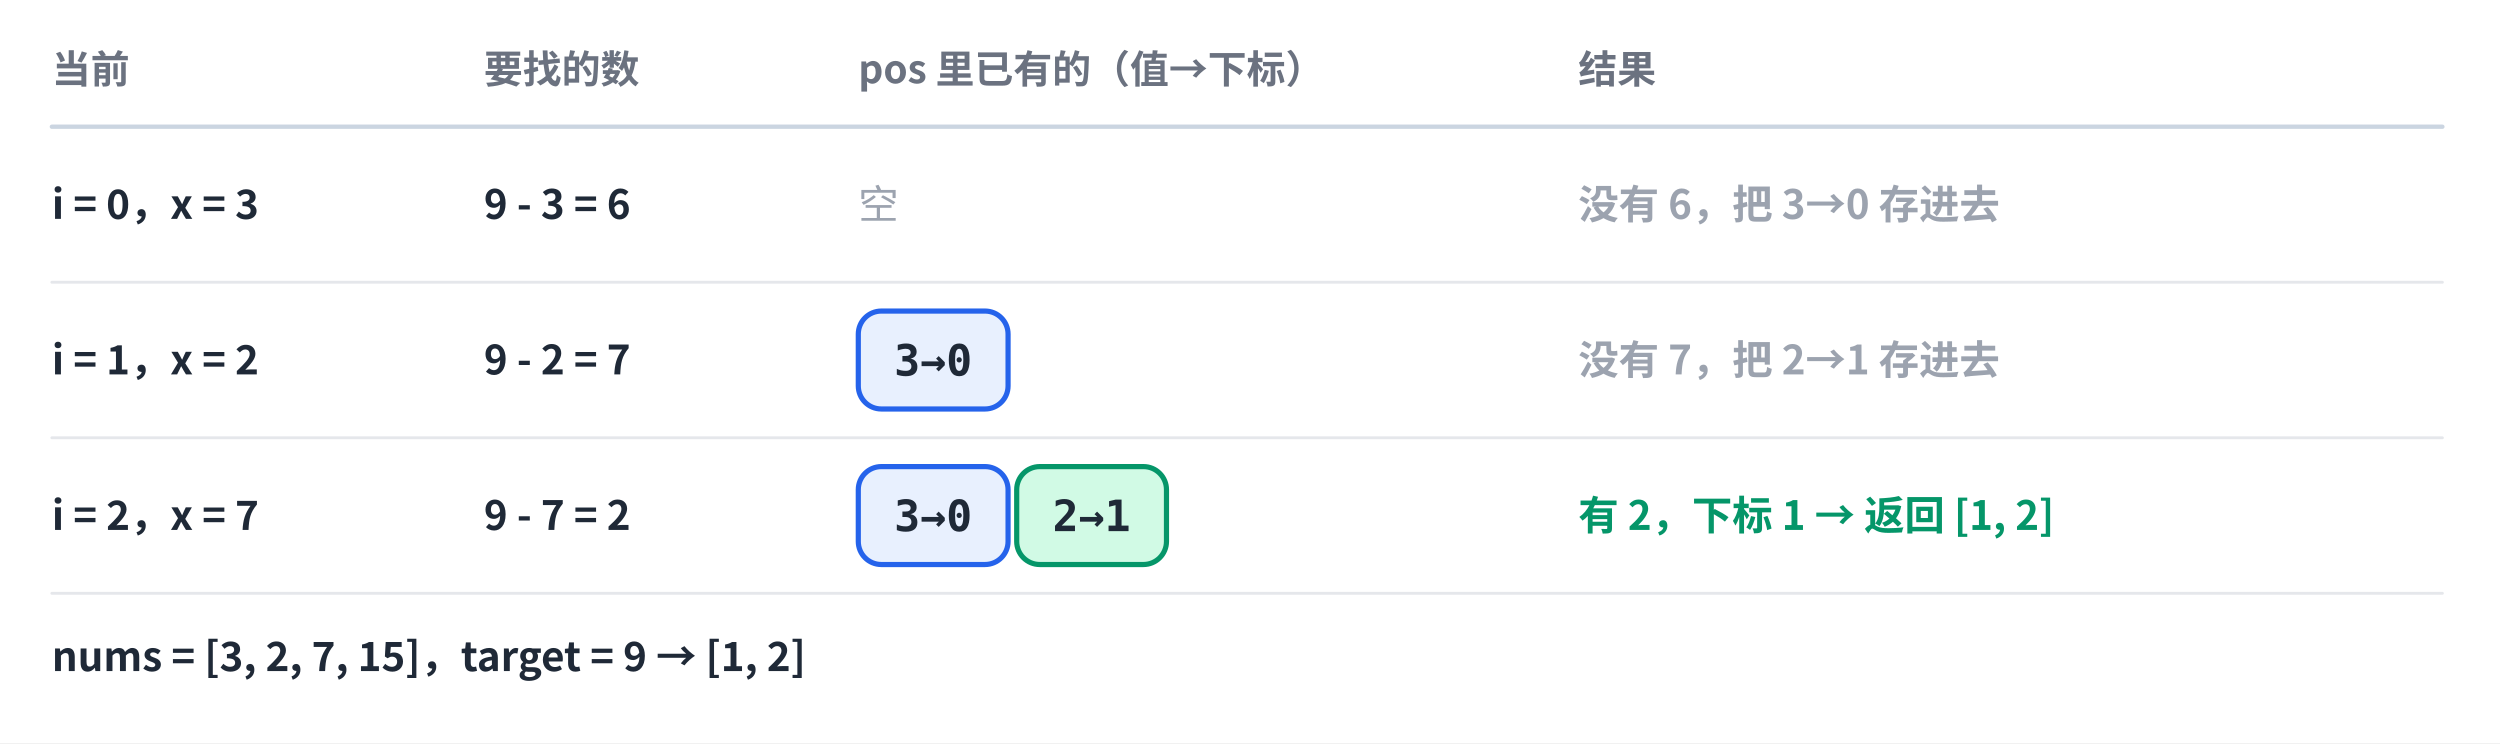
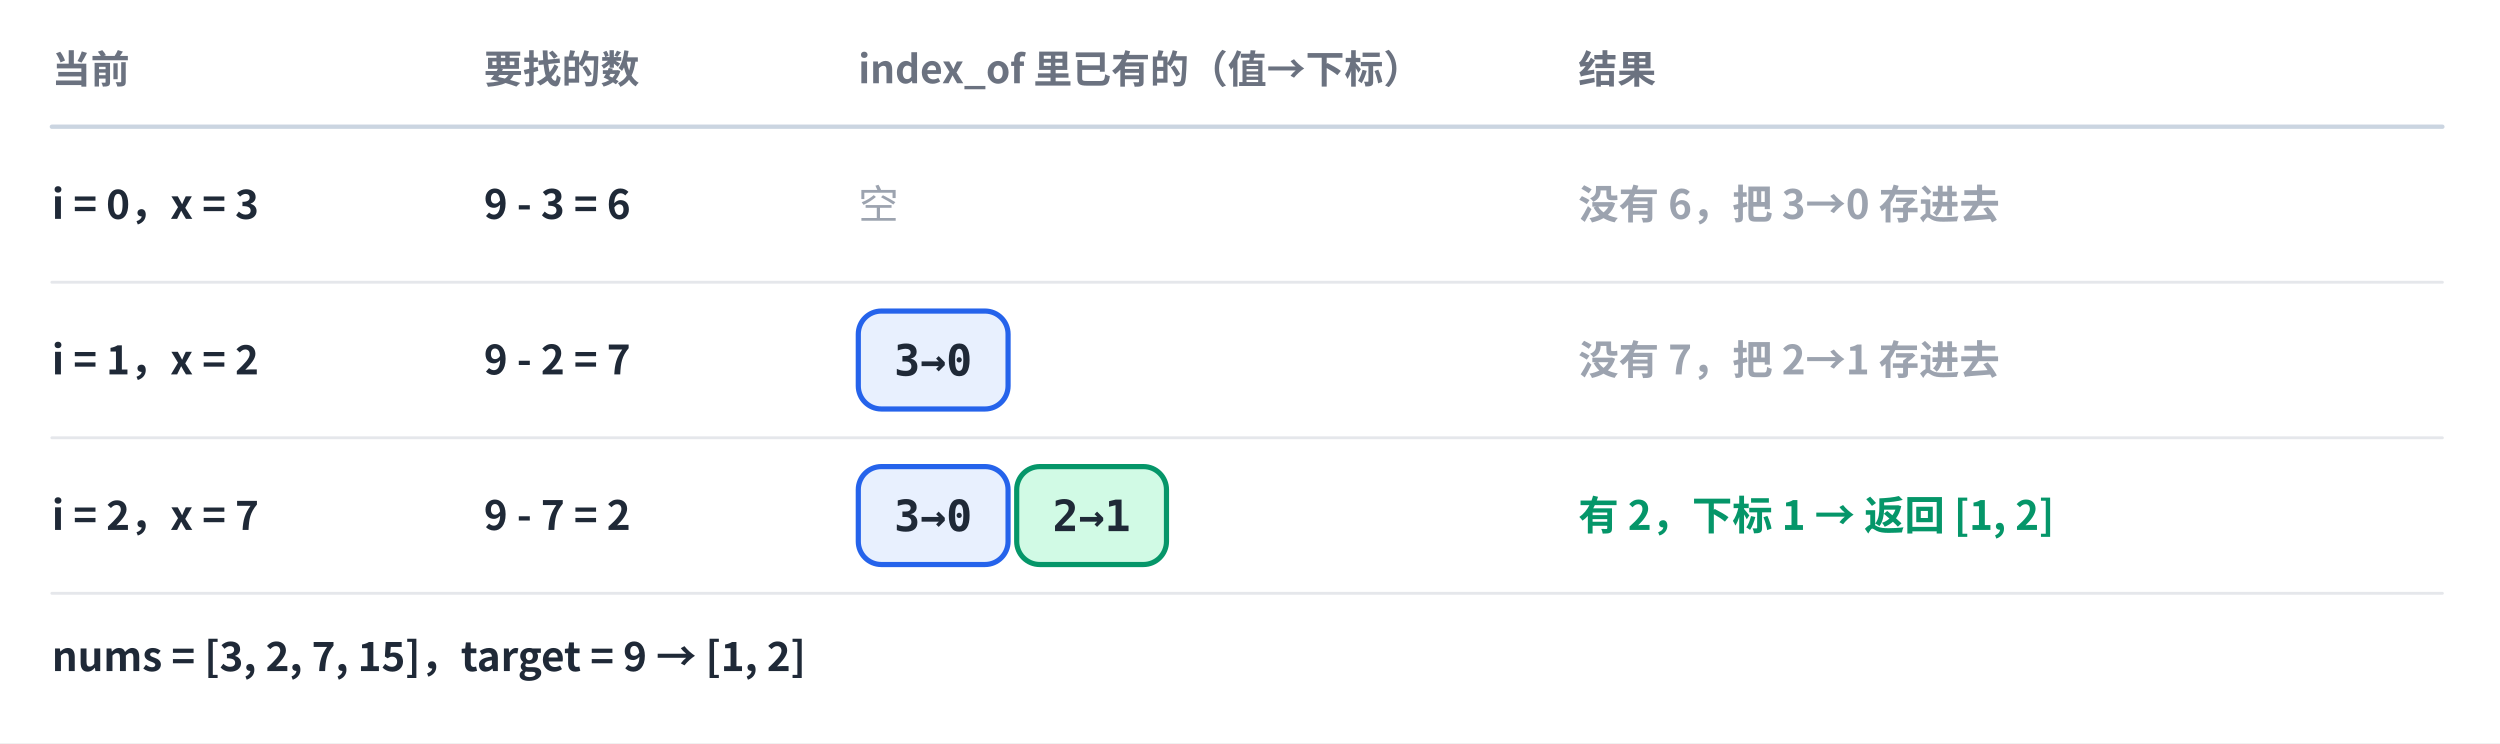
<svg xmlns="http://www.w3.org/2000/svg" width="868" height="258" viewBox="0 0 868 258">
  <rect width="868" height="258" fill="#FFFFFF" />
  <text x="18.0" y="28.9" font-size="13.5" fill="#6B7280" text-anchor="start" font-family="PingFang SC, Hiragino Sans GB, Microsoft YaHei, Noto Sans CJK SC, Helvetica, Arial, sans-serif" font-weight="700">当前</text>
  <text x="168.0" y="28.9" font-size="13.5" fill="#6B7280" text-anchor="start" font-family="PingFang SC, Hiragino Sans GB, Microsoft YaHei, Noto Sans CJK SC, Helvetica, Arial, sans-serif" font-weight="700">要找的数</text>
-   <text x="298.0" y="28.9" font-size="13.5" fill="#6B7280" text-anchor="start" font-family="PingFang SC, Hiragino Sans GB, Microsoft YaHei, Noto Sans CJK SC, Helvetica, Arial, sans-serif" font-weight="700">pos 里已有的（值→下标）</text>
+   <text x="298.0" y="28.9" font-size="13.5" fill="#6B7280" text-anchor="start" font-family="PingFang SC, Hiragino Sans GB, Microsoft YaHei, Noto Sans CJK SC, Helvetica, Arial, sans-serif" font-weight="700">index_of 里已有的（值→下标）</text>
  <text x="548.0" y="28.9" font-size="13.5" fill="#6B7280" text-anchor="start" font-family="PingFang SC, Hiragino Sans GB, Microsoft YaHei, Noto Sans CJK SC, Helvetica, Arial, sans-serif" font-weight="700">结果</text>
  <line x1="18.0" y1="44.0" x2="848.0" y2="44.0" stroke="#CBD5E1" stroke-width="1.5" stroke-linecap="round" />
  <text x="18.0" y="76.0" font-size="14" fill="#1F2937" text-anchor="start" font-family="PingFang SC, Hiragino Sans GB, Microsoft YaHei, Noto Sans CJK SC, Helvetica, Arial, sans-serif" font-weight="700">i = 0，x = 3</text>
  <text x="168.0" y="76.0" font-size="14" fill="#1F2937" text-anchor="start" font-family="PingFang SC, Hiragino Sans GB, Microsoft YaHei, Noto Sans CJK SC, Helvetica, Arial, sans-serif" font-weight="700">9 - 3 = 6</text>
  <text x="298.0" y="76.0" font-size="14" fill="#9CA3AF" text-anchor="start" font-family="PingFang SC, Hiragino Sans GB, Microsoft YaHei, Noto Sans CJK SC, Helvetica, Arial, sans-serif">空</text>
  <text x="548.0" y="76.0" font-size="14" fill="#9CA3AF" text-anchor="start" font-family="PingFang SC, Hiragino Sans GB, Microsoft YaHei, Noto Sans CJK SC, Helvetica, Arial, sans-serif" font-weight="700">没有 6，把 3→0 存进去</text>
  <line x1="18.0" y1="98.0" x2="848.0" y2="98.0" stroke="#E5E7EB" stroke-width="1" stroke-linecap="round" />
  <text x="18.0" y="130.0" font-size="14" fill="#1F2937" text-anchor="start" font-family="PingFang SC, Hiragino Sans GB, Microsoft YaHei, Noto Sans CJK SC, Helvetica, Arial, sans-serif" font-weight="700">i = 1，x = 2</text>
  <text x="168.0" y="130.0" font-size="14" fill="#1F2937" text-anchor="start" font-family="PingFang SC, Hiragino Sans GB, Microsoft YaHei, Noto Sans CJK SC, Helvetica, Arial, sans-serif" font-weight="700">9 - 2 = 7</text>
  <rect x="298.0" y="108.0" width="52.0" height="34.0" rx="8" fill="#E8F0FE" stroke="#2563EB" stroke-width="1.8" />
  <text x="324.0" y="130.4" font-size="15" fill="#1F2937" text-anchor="middle" font-family="Menlo, Consolas, DejaVu Sans Mono, PingFang SC, monospace" font-weight="700">3→0</text>
  <text x="548.0" y="130.0" font-size="14" fill="#9CA3AF" text-anchor="start" font-family="PingFang SC, Hiragino Sans GB, Microsoft YaHei, Noto Sans CJK SC, Helvetica, Arial, sans-serif" font-weight="700">没有 7，把 2→1 存进去</text>
  <line x1="18.0" y1="152.0" x2="848.0" y2="152.0" stroke="#E5E7EB" stroke-width="1" stroke-linecap="round" />
  <text x="18.0" y="184.0" font-size="14" fill="#1F2937" text-anchor="start" font-family="PingFang SC, Hiragino Sans GB, Microsoft YaHei, Noto Sans CJK SC, Helvetica, Arial, sans-serif" font-weight="700">i = 2，x = 7</text>
  <text x="168.0" y="184.0" font-size="14" fill="#1F2937" text-anchor="start" font-family="PingFang SC, Hiragino Sans GB, Microsoft YaHei, Noto Sans CJK SC, Helvetica, Arial, sans-serif" font-weight="700">9 - 7 = 2</text>
  <rect x="298.0" y="162.0" width="52.0" height="34.0" rx="8" fill="#E8F0FE" stroke="#2563EB" stroke-width="1.8" />
  <text x="324.0" y="184.4" font-size="15" fill="#1F2937" text-anchor="middle" font-family="Menlo, Consolas, DejaVu Sans Mono, PingFang SC, monospace" font-weight="700">3→0</text>
  <rect x="353.0" y="162.0" width="52.0" height="34.0" rx="8" fill="#D1FAE5" stroke="#059669" stroke-width="1.8" />
  <text x="379.0" y="184.4" font-size="15" fill="#1F2937" text-anchor="middle" font-family="Menlo, Consolas, DejaVu Sans Mono, PingFang SC, monospace" font-weight="700">2→1</text>
  <text x="548.0" y="184.0" font-size="14" fill="#059669" text-anchor="start" font-family="PingFang SC, Hiragino Sans GB, Microsoft YaHei, Noto Sans CJK SC, Helvetica, Arial, sans-serif" font-weight="700">有 2，下标 1  →  返回 [1, 2]</text>
  <line x1="18.0" y1="206.0" x2="848.0" y2="206.0" stroke="#E5E7EB" stroke-width="1" stroke-linecap="round" />
  <text x="18.0" y="233.0" font-size="14" fill="#1F2937" text-anchor="start" font-family="PingFang SC, Hiragino Sans GB, Microsoft YaHei, Noto Sans CJK SC, Helvetica, Arial, sans-serif" font-weight="700">nums = [3, 2, 7, 15]，target = 9  →  [1, 2]</text>
</svg>
